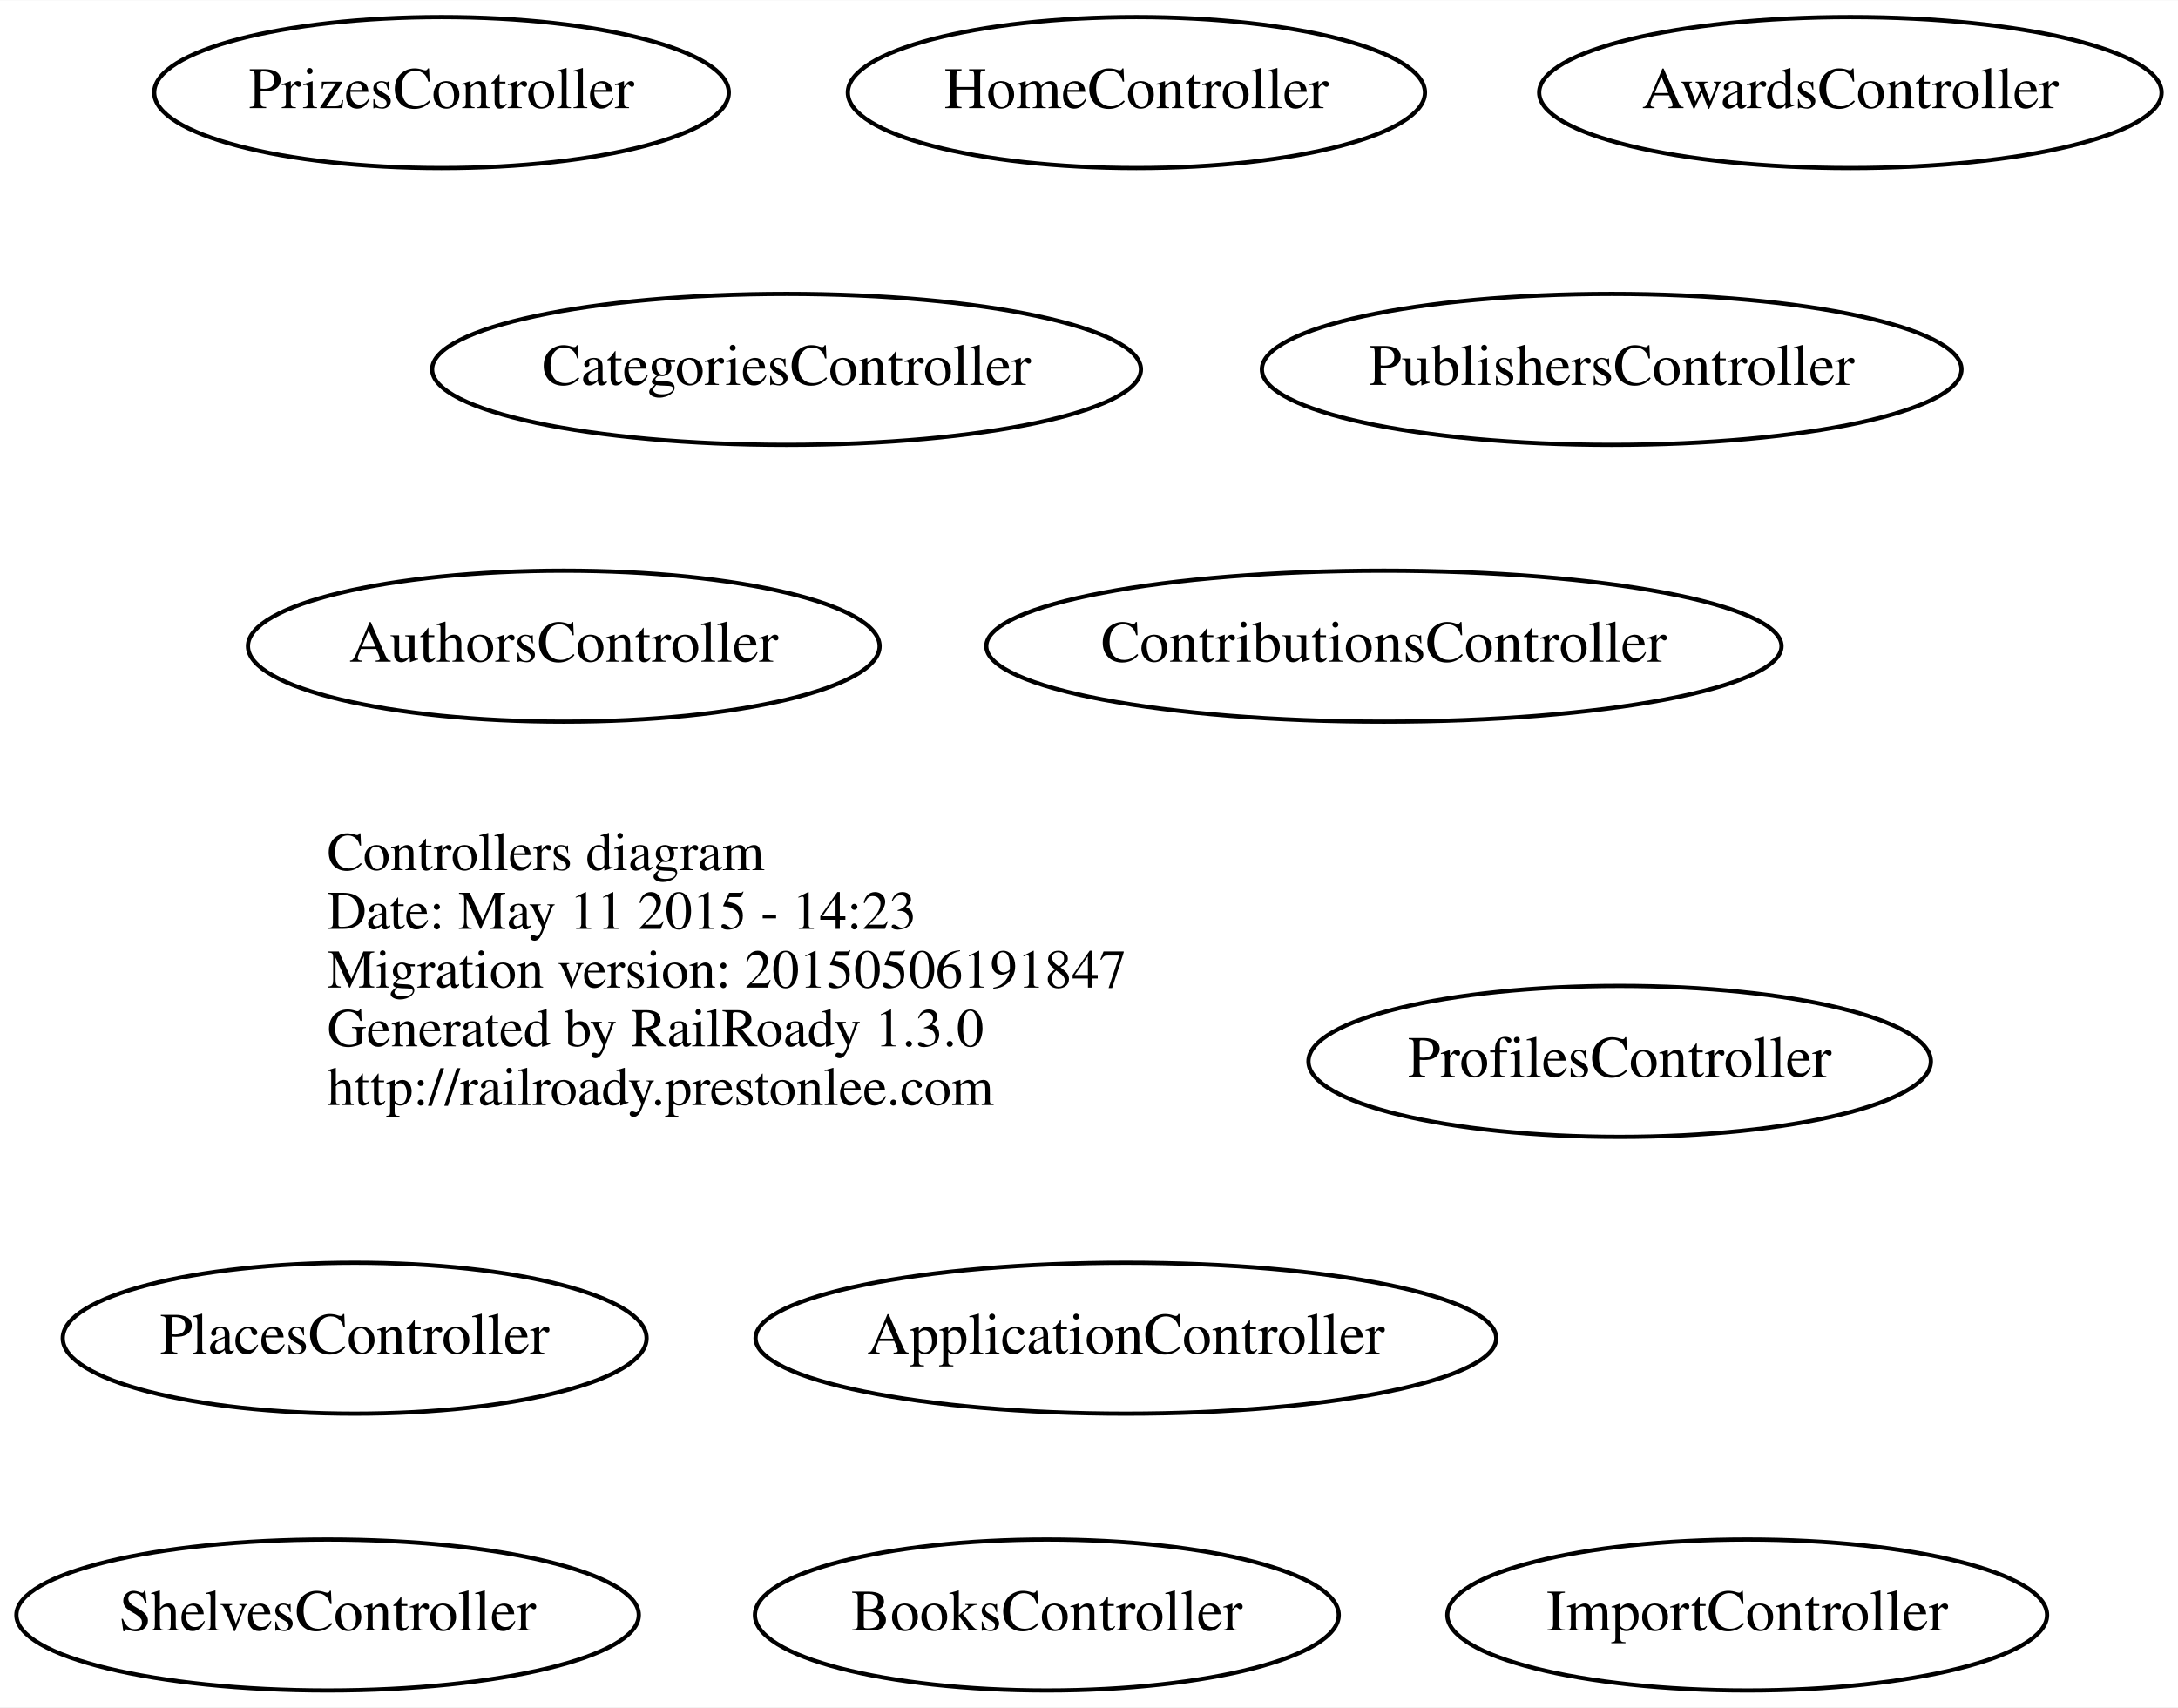
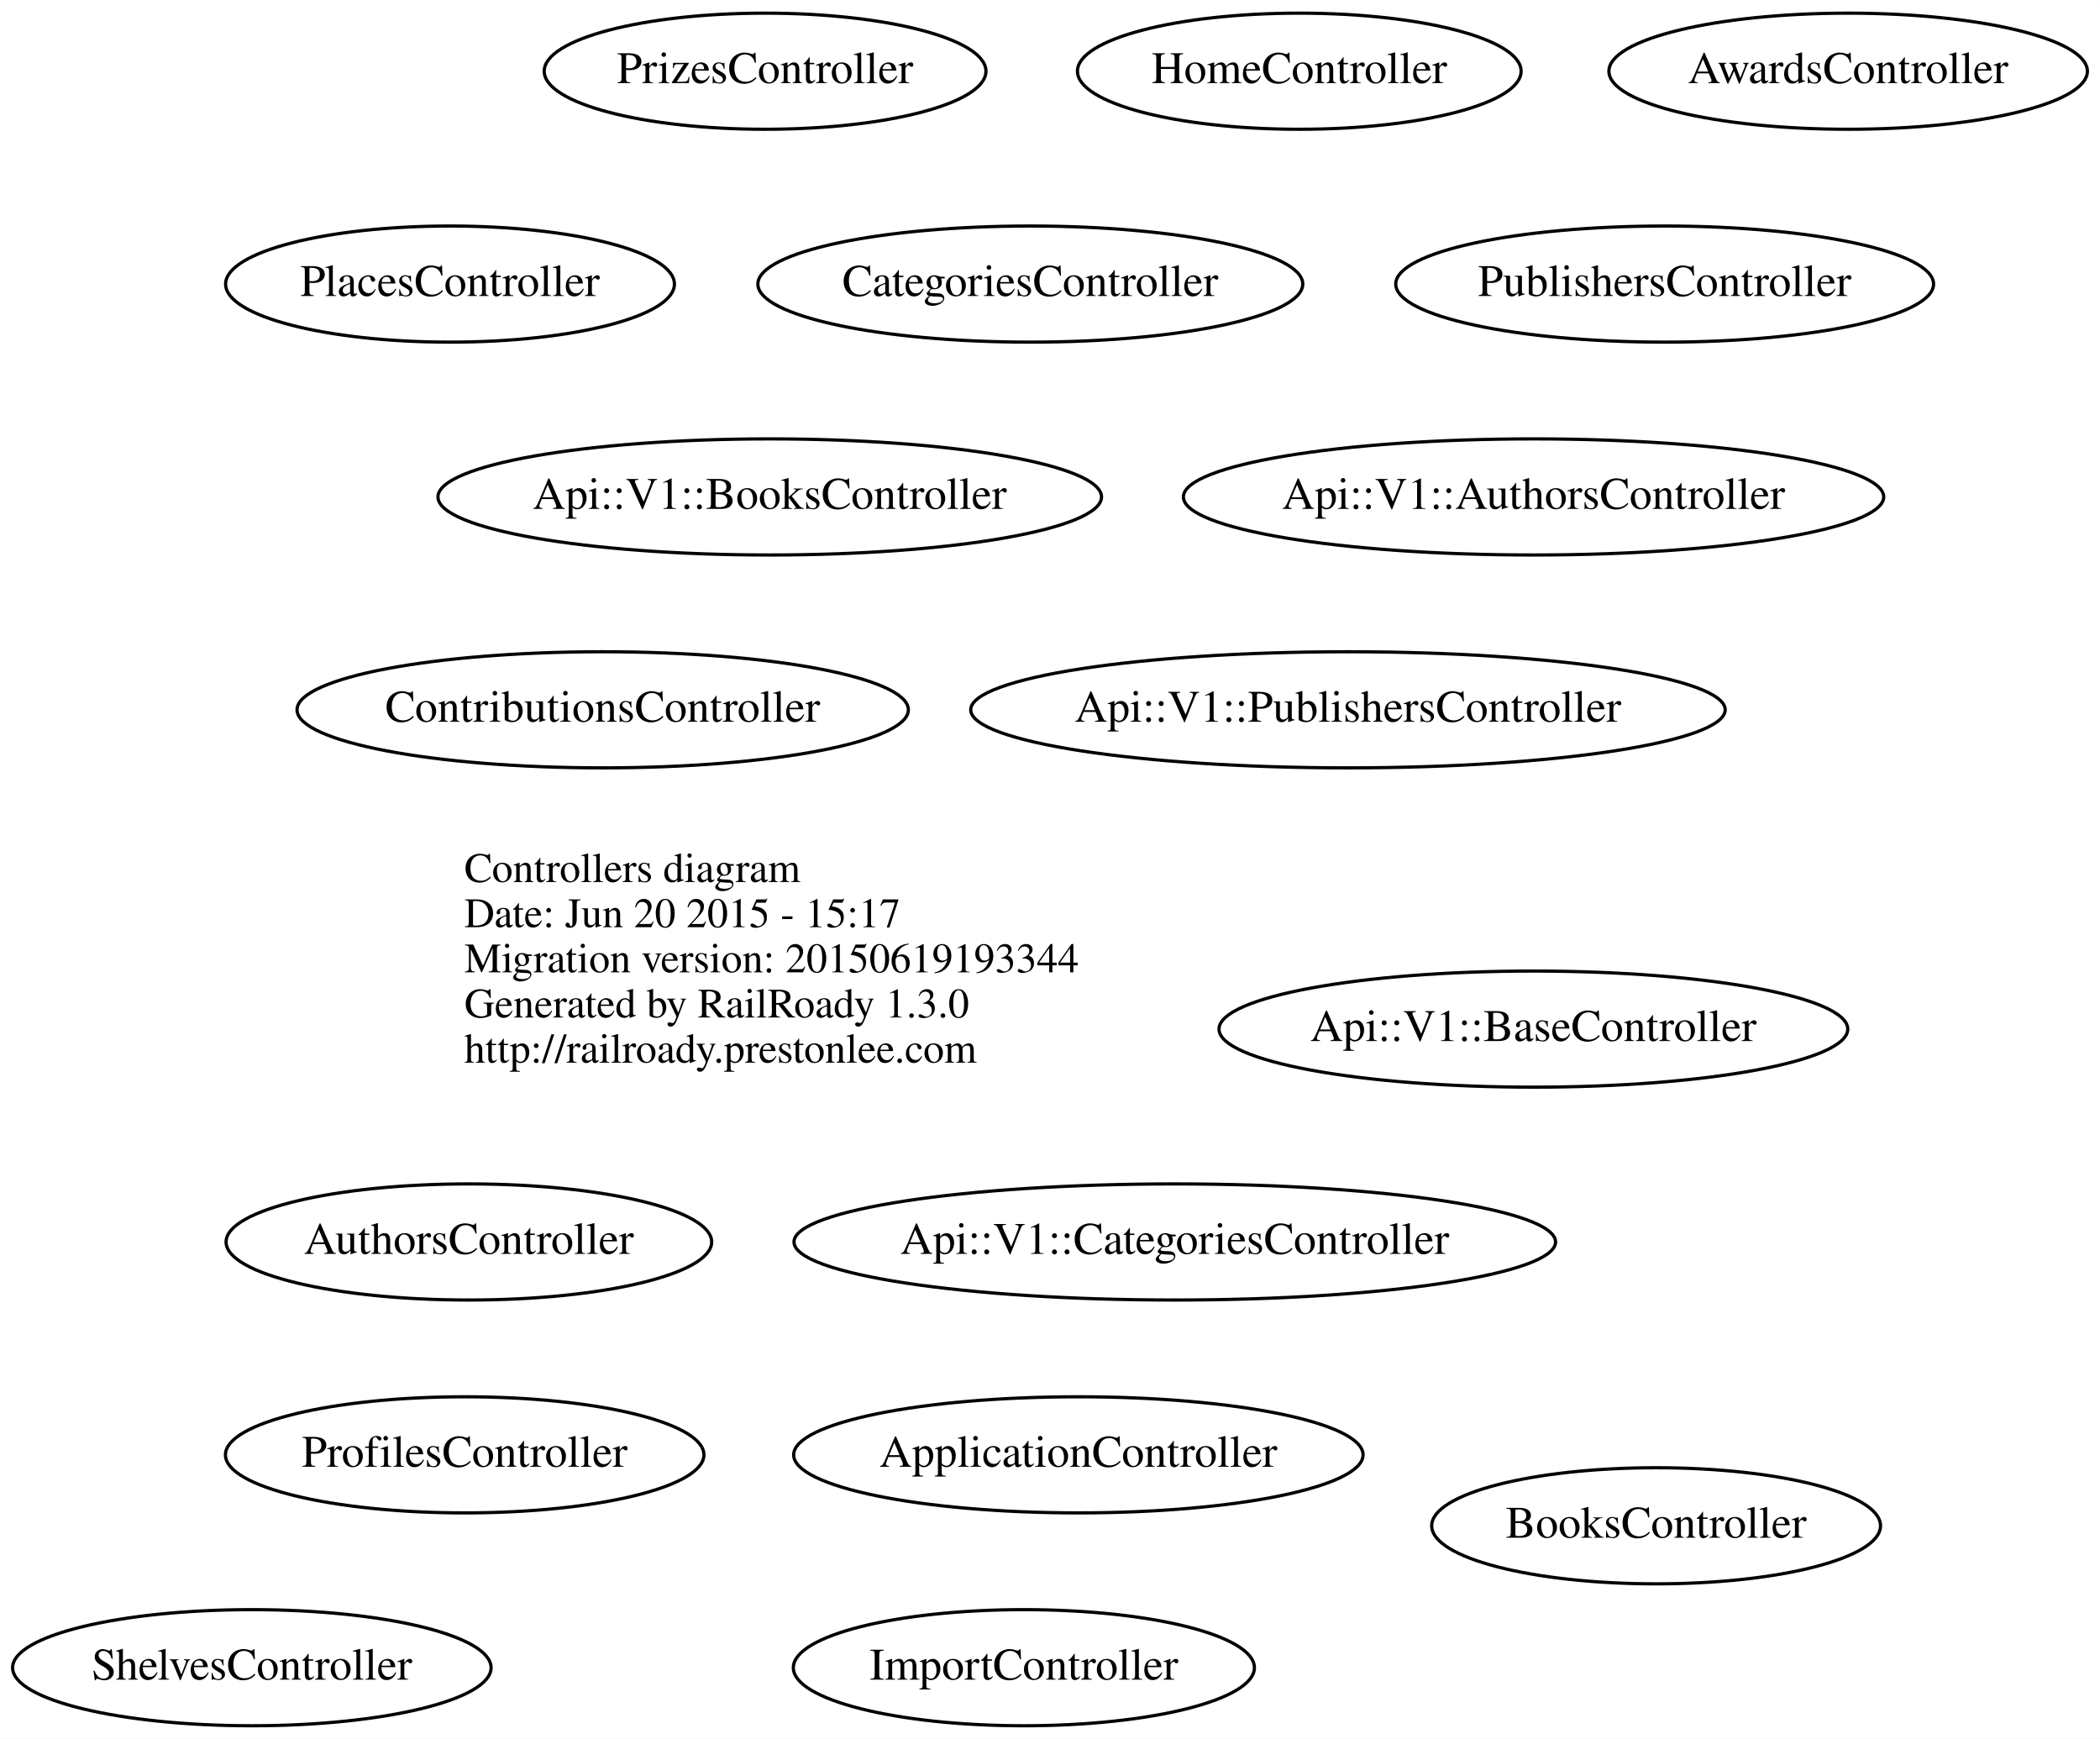
- <svg xmlns="http://www.w3.org/2000/svg" width="519pt" height="407pt" viewBox="0.00 0.00 519.19 407.00">
-   <g id="graph0" class="graph" transform="scale(1 1) rotate(0) translate(4 403)">
-     <polygon fill="white" stroke="none" points="-4,4 -4,-403 515.187,-403 515.187,4 -4,4" />
+ <svg xmlns="http://www.w3.org/2000/svg" width="651pt" height="539pt" viewBox="0.00 0.00 651.19 539.00">
+   <g id="graph0" class="graph" transform="scale(1 1) rotate(0) translate(4 535)">
+     <polygon fill="white" stroke="none" points="-4,4 -4,-535 647.187,-535 647.187,4 -4,4" />
    <g id="node1" class="node">
-       <text text-anchor="start" x="74" y="-195.6" font-family="Times,serif" font-size="13.00">Controllers diagram</text>
-       <text text-anchor="start" x="74" y="-181.6" font-family="Times,serif" font-size="13.00">Date: May 11 2015 - 14:23</text>
-       <text text-anchor="start" x="74" y="-167.6" font-family="Times,serif" font-size="13.00">Migration version: 20150506191847</text>
-       <text text-anchor="start" x="74" y="-153.6" font-family="Times,serif" font-size="13.00">Generated by RailRoady 1.3.0</text>
-       <text text-anchor="start" x="74" y="-139.6" font-family="Times,serif" font-size="13.00">http://railroady.prestonlee.com</text>
+       <text text-anchor="start" x="140" y="-261.6" font-family="Times,serif" font-size="13.00">Controllers diagram</text>
+       <text text-anchor="start" x="140" y="-247.6" font-family="Times,serif" font-size="13.00">Date: Jun 20 2015 - 15:17</text>
+       <text text-anchor="start" x="140" y="-233.6" font-family="Times,serif" font-size="13.00">Migration version: 20150619193344</text>
+       <text text-anchor="start" x="140" y="-219.6" font-family="Times,serif" font-size="13.00">Generated by RailRoady 1.3.0</text>
+       <text text-anchor="start" x="140" y="-205.6" font-family="Times,serif" font-size="13.00">http://railroady.prestonlee.com</text>
    </g>
    <g id="node2" class="node">
-       <ellipse fill="none" stroke="black" cx="266.894" cy="-381" rx="68.788" ry="18" />
-       <text text-anchor="middle" x="266.894" y="-377.3" font-family="Times,serif" font-size="14.00">HomeController</text>
+       <ellipse fill="none" stroke="black" cx="398.894" cy="-513" rx="68.788" ry="18" />
+       <text text-anchor="middle" x="398.894" y="-509.3" font-family="Times,serif" font-size="14.00">HomeController</text>
    </g>
    <g id="node3" class="node">
-       <ellipse fill="none" stroke="black" cx="264.392" cy="-84" rx="88.284" ry="18" />
-       <text text-anchor="middle" x="264.392" y="-80.3" font-family="Times,serif" font-size="14.00">ApplicationController</text>
+       <ellipse fill="none" stroke="black" cx="330.392" cy="-84" rx="88.284" ry="18" />
+       <text text-anchor="middle" x="330.392" y="-80.3" font-family="Times,serif" font-size="14.00">ApplicationController</text>
    </g>
    <g id="node4" class="node">
-       <ellipse fill="none" stroke="black" cx="101.244" cy="-381" rx="68.489" ry="18" />
-       <text text-anchor="middle" x="101.244" y="-377.3" font-family="Times,serif" font-size="14.00">PrizesController</text>
+       <ellipse fill="none" stroke="black" cx="233.244" cy="-513" rx="68.489" ry="18" />
+       <text text-anchor="middle" x="233.244" y="-509.3" font-family="Times,serif" font-size="14.00">PrizesController</text>
    </g>
    <g id="node5" class="node">
-       <ellipse fill="none" stroke="black" cx="382.093" cy="-150" rx="74.187" ry="18" />
-       <text text-anchor="middle" x="382.093" y="-146.3" font-family="Times,serif" font-size="14.00">ProfilesController</text>
+       <ellipse fill="none" stroke="black" cx="140.093" cy="-84" rx="74.187" ry="18" />
+       <text text-anchor="middle" x="140.093" y="-80.3" font-family="Times,serif" font-size="14.00">ProfilesController</text>
    </g>
    <g id="node6" class="node">
-       <ellipse fill="none" stroke="black" cx="80.544" cy="-84" rx="69.588" ry="18" />
-       <text text-anchor="middle" x="80.544" y="-80.3" font-family="Times,serif" font-size="14.00">PlacesController</text>
+       <ellipse fill="none" stroke="black" cx="135.544" cy="-447" rx="69.588" ry="18" />
+       <text text-anchor="middle" x="135.544" y="-443.3" font-family="Times,serif" font-size="14.00">PlacesController</text>
    </g>
    <g id="node7" class="node">
-       <ellipse fill="none" stroke="black" cx="245.544" cy="-18" rx="69.588" ry="18" />
-       <text text-anchor="middle" x="245.544" y="-14.3" font-family="Times,serif" font-size="14.00">BooksController</text>
+       <ellipse fill="none" stroke="black" cx="509.544" cy="-62" rx="69.588" ry="18" />
+       <text text-anchor="middle" x="509.544" y="-58.3" font-family="Times,serif" font-size="14.00">BooksController</text>
    </g>
    <g id="node8" class="node">
-       <ellipse fill="none" stroke="black" cx="412.494" cy="-18" rx="71.487" ry="18" />
-       <text text-anchor="middle" x="412.494" y="-14.3" font-family="Times,serif" font-size="14.00">ImportController</text>
+       <ellipse fill="none" stroke="black" cx="313.494" cy="-18" rx="71.487" ry="18" />
+       <text text-anchor="middle" x="313.494" y="-14.3" font-family="Times,serif" font-size="14.00">ImportController</text>
    </g>
    <g id="node9" class="node">
-       <ellipse fill="none" stroke="black" cx="380.193" cy="-315" rx="83.386" ry="18" />
-       <text text-anchor="middle" x="380.193" y="-311.3" font-family="Times,serif" font-size="14.00">PublishersController</text>
+       <ellipse fill="none" stroke="black" cx="512.193" cy="-447" rx="83.386" ry="18" />
+       <text text-anchor="middle" x="512.193" y="-443.3" font-family="Times,serif" font-size="14.00">PublishersController</text>
    </g>
    <g id="node10" class="node">
-       <ellipse fill="none" stroke="black" cx="183.493" cy="-315" rx="84.485" ry="18" />
-       <text text-anchor="middle" x="183.493" y="-311.3" font-family="Times,serif" font-size="14.00">CategoriesController</text>
+       <ellipse fill="none" stroke="black" cx="315.493" cy="-447" rx="84.485" ry="18" />
+       <text text-anchor="middle" x="315.493" y="-443.3" font-family="Times,serif" font-size="14.00">CategoriesController</text>
    </g>
    <g id="node11" class="node">
      <ellipse fill="none" stroke="black" cx="74.093" cy="-18" rx="74.187" ry="18" />
      <text text-anchor="middle" x="74.093" y="-14.3" font-family="Times,serif" font-size="14.00">ShelvesController</text>
    </g>
    <g id="node12" class="node">
-       <ellipse fill="none" stroke="black" cx="437.093" cy="-381" rx="74.187" ry="18" />
-       <text text-anchor="middle" x="437.093" y="-377.3" font-family="Times,serif" font-size="14.00">AwardsController</text>
+       <ellipse fill="none" stroke="black" cx="569.093" cy="-513" rx="74.187" ry="18" />
+       <text text-anchor="middle" x="569.093" y="-509.3" font-family="Times,serif" font-size="14.00">AwardsController</text>
    </g>
    <g id="node13" class="node">
-       <ellipse fill="none" stroke="black" cx="130.393" cy="-249" rx="75.287" ry="18" />
-       <text text-anchor="middle" x="130.393" y="-245.3" font-family="Times,serif" font-size="14.00">AuthorsController</text>
+       <ellipse fill="none" stroke="black" cx="141.393" cy="-150" rx="75.287" ry="18" />
+       <text text-anchor="middle" x="141.393" y="-146.3" font-family="Times,serif" font-size="14.00">AuthorsController</text>
    </g>
    <g id="node14" class="node">
-       <ellipse fill="none" stroke="black" cx="325.892" cy="-249" rx="94.783" ry="18" />
-       <text text-anchor="middle" x="325.892" y="-245.3" font-family="Times,serif" font-size="14.00">ContributionsController</text>
+       <ellipse fill="none" stroke="black" cx="182.892" cy="-315" rx="94.783" ry="18" />
+       <text text-anchor="middle" x="182.892" y="-311.3" font-family="Times,serif" font-size="14.00">ContributionsController</text>
+     </g>
+     <g id="node15" class="node">
+       <ellipse fill="none" stroke="black" cx="234.691" cy="-381" rx="102.882" ry="18" />
+       <text text-anchor="middle" x="234.691" y="-377.3" font-family="Times,serif" font-size="14.00">Api::V1::BooksController</text>
+     </g>
+     <g id="node16" class="node">
+       <ellipse fill="none" stroke="black" cx="413.99" cy="-315" rx="116.979" ry="18" />
+       <text text-anchor="middle" x="413.99" y="-311.3" font-family="Times,serif" font-size="14.00">Api::V1::PublishersController</text>
+     </g>
+     <g id="node17" class="node">
+       <ellipse fill="none" stroke="black" cx="360.29" cy="-150" rx="118.079" ry="18" />
+       <text text-anchor="middle" x="360.29" y="-146.3" font-family="Times,serif" font-size="14.00">Api::V1::CategoriesController</text>
+     </g>
+     <g id="node18" class="node">
+       <ellipse fill="none" stroke="black" cx="471.54" cy="-381" rx="108.581" ry="18" />
+       <text text-anchor="middle" x="471.54" y="-377.3" font-family="Times,serif" font-size="14.00">Api::V1::AuthorsController</text>
+     </g>
+     <g id="node19" class="node">
+       <ellipse fill="none" stroke="black" cx="471.491" cy="-216" rx="97.483" ry="18" />
+       <text text-anchor="middle" x="471.491" y="-212.3" font-family="Times,serif" font-size="14.00">Api::V1::BaseController</text>
    </g>
  </g>
</svg>
